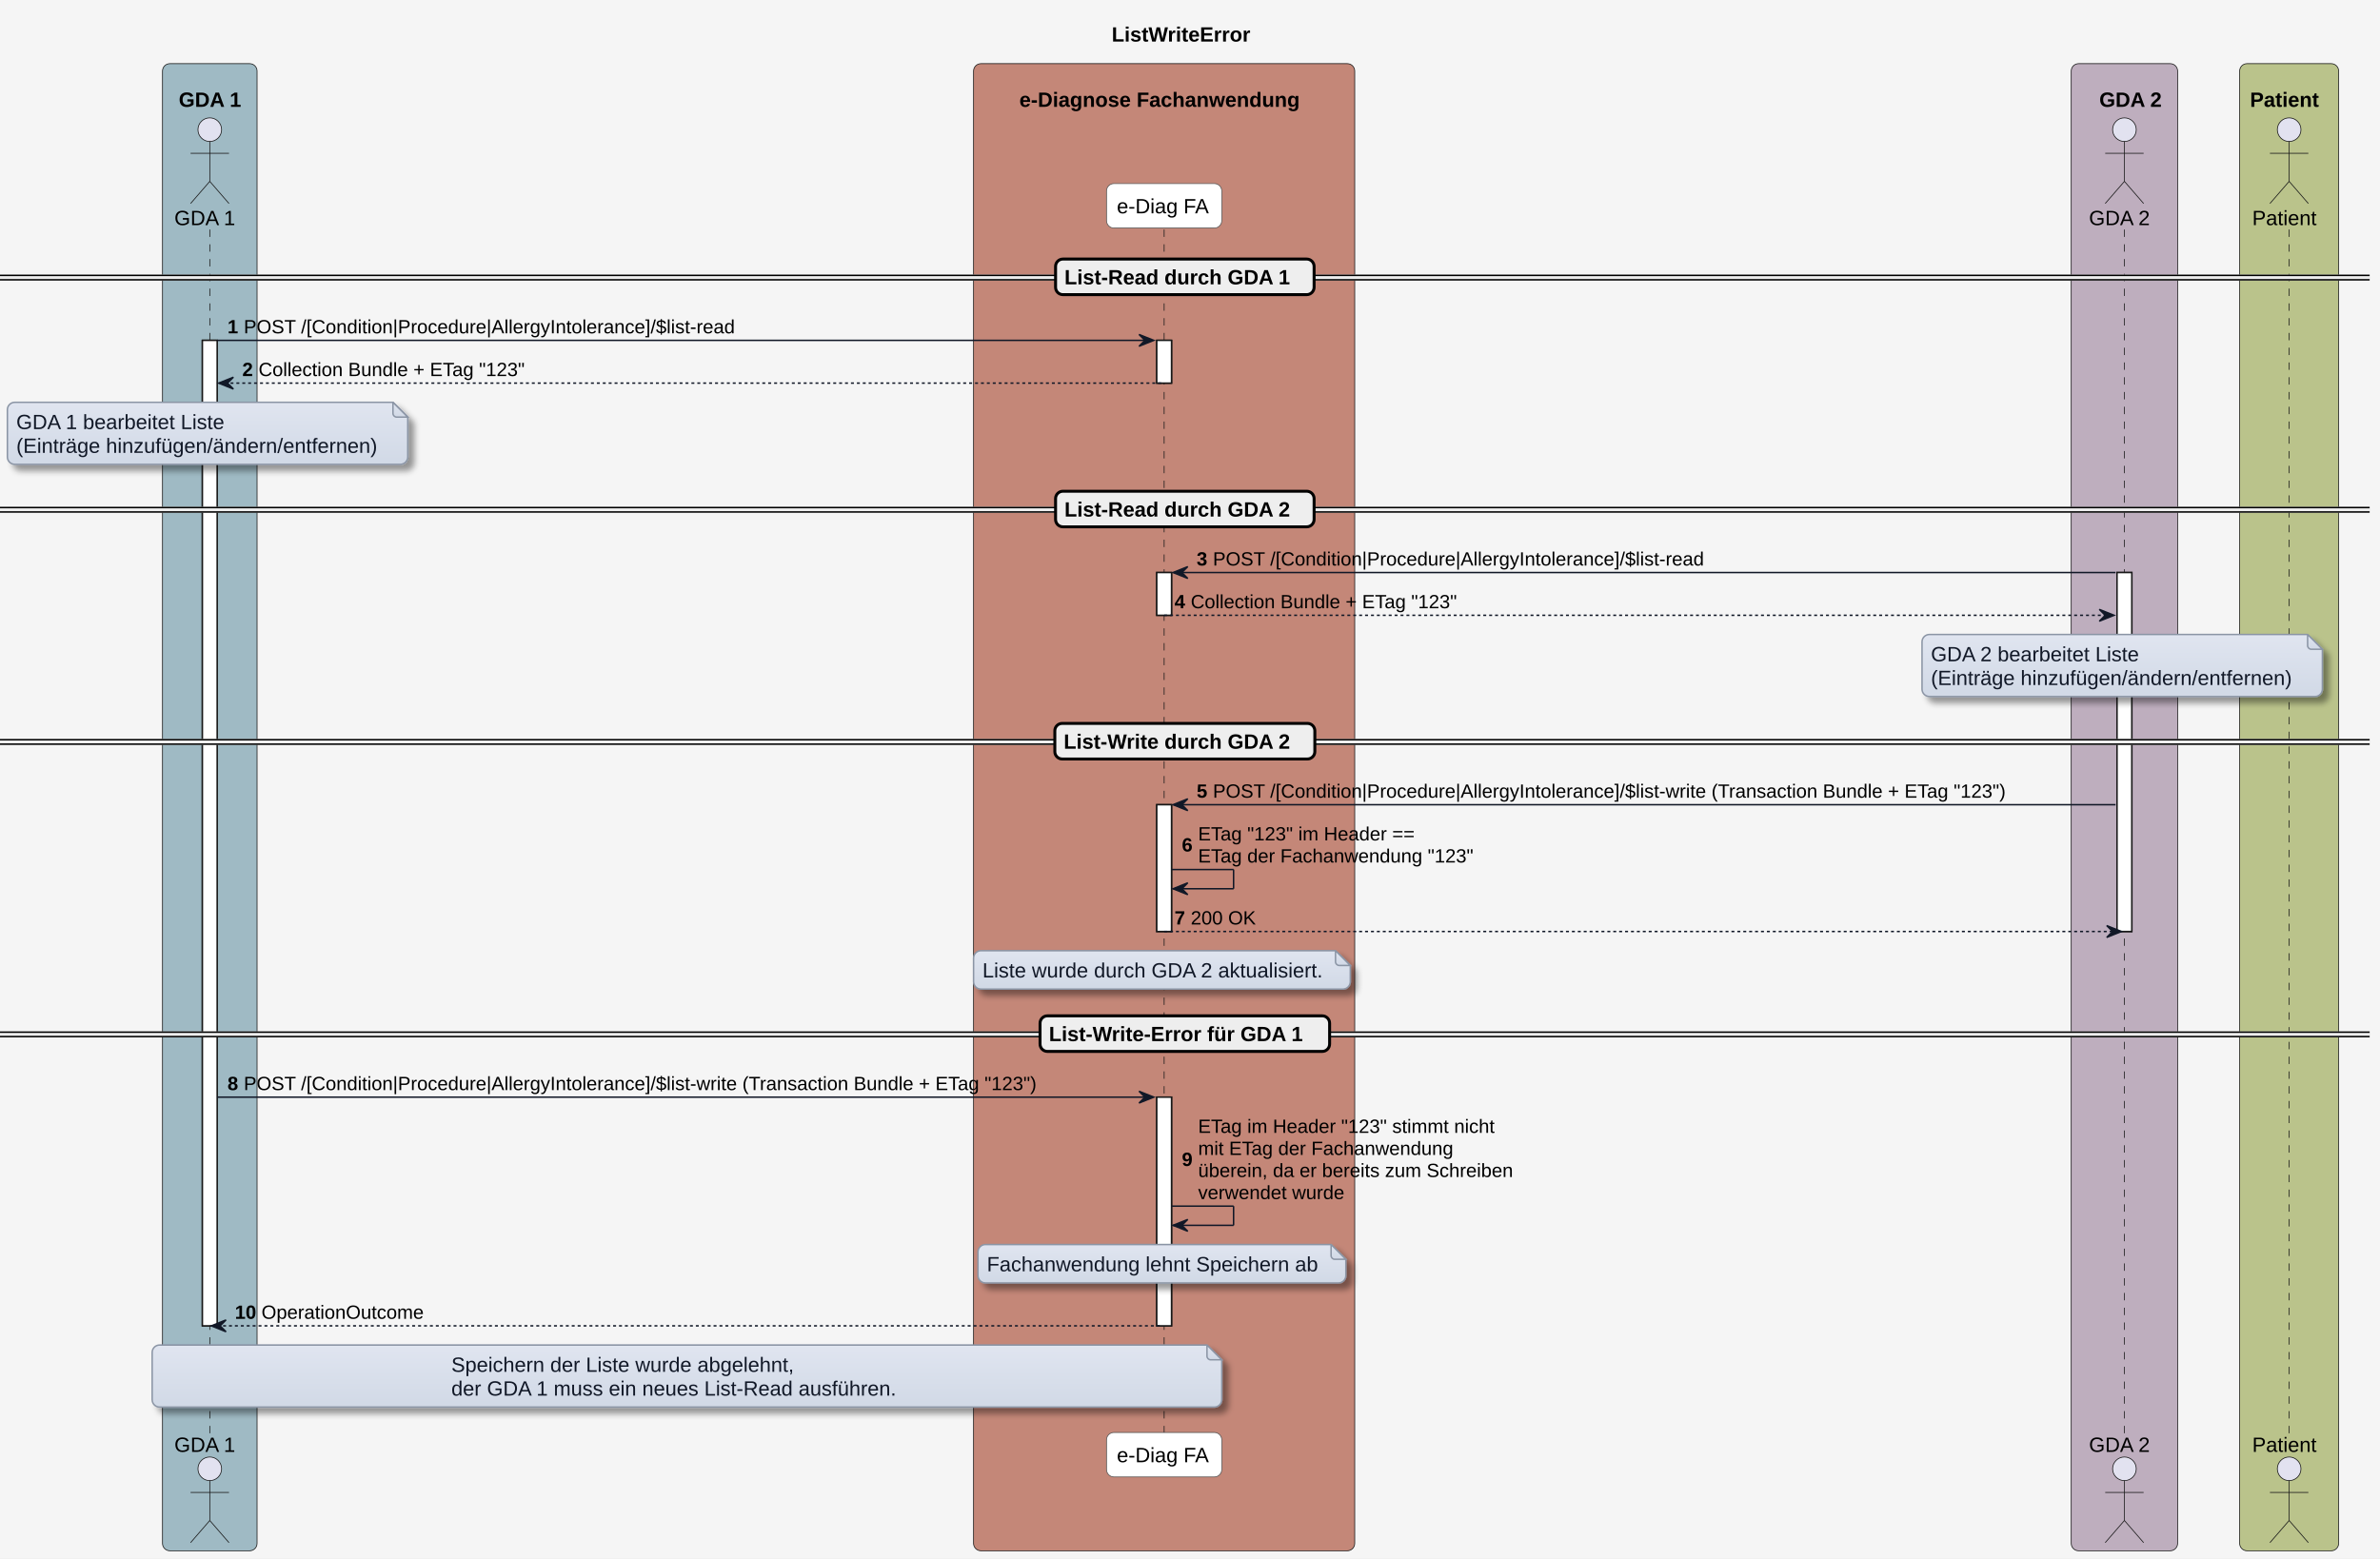
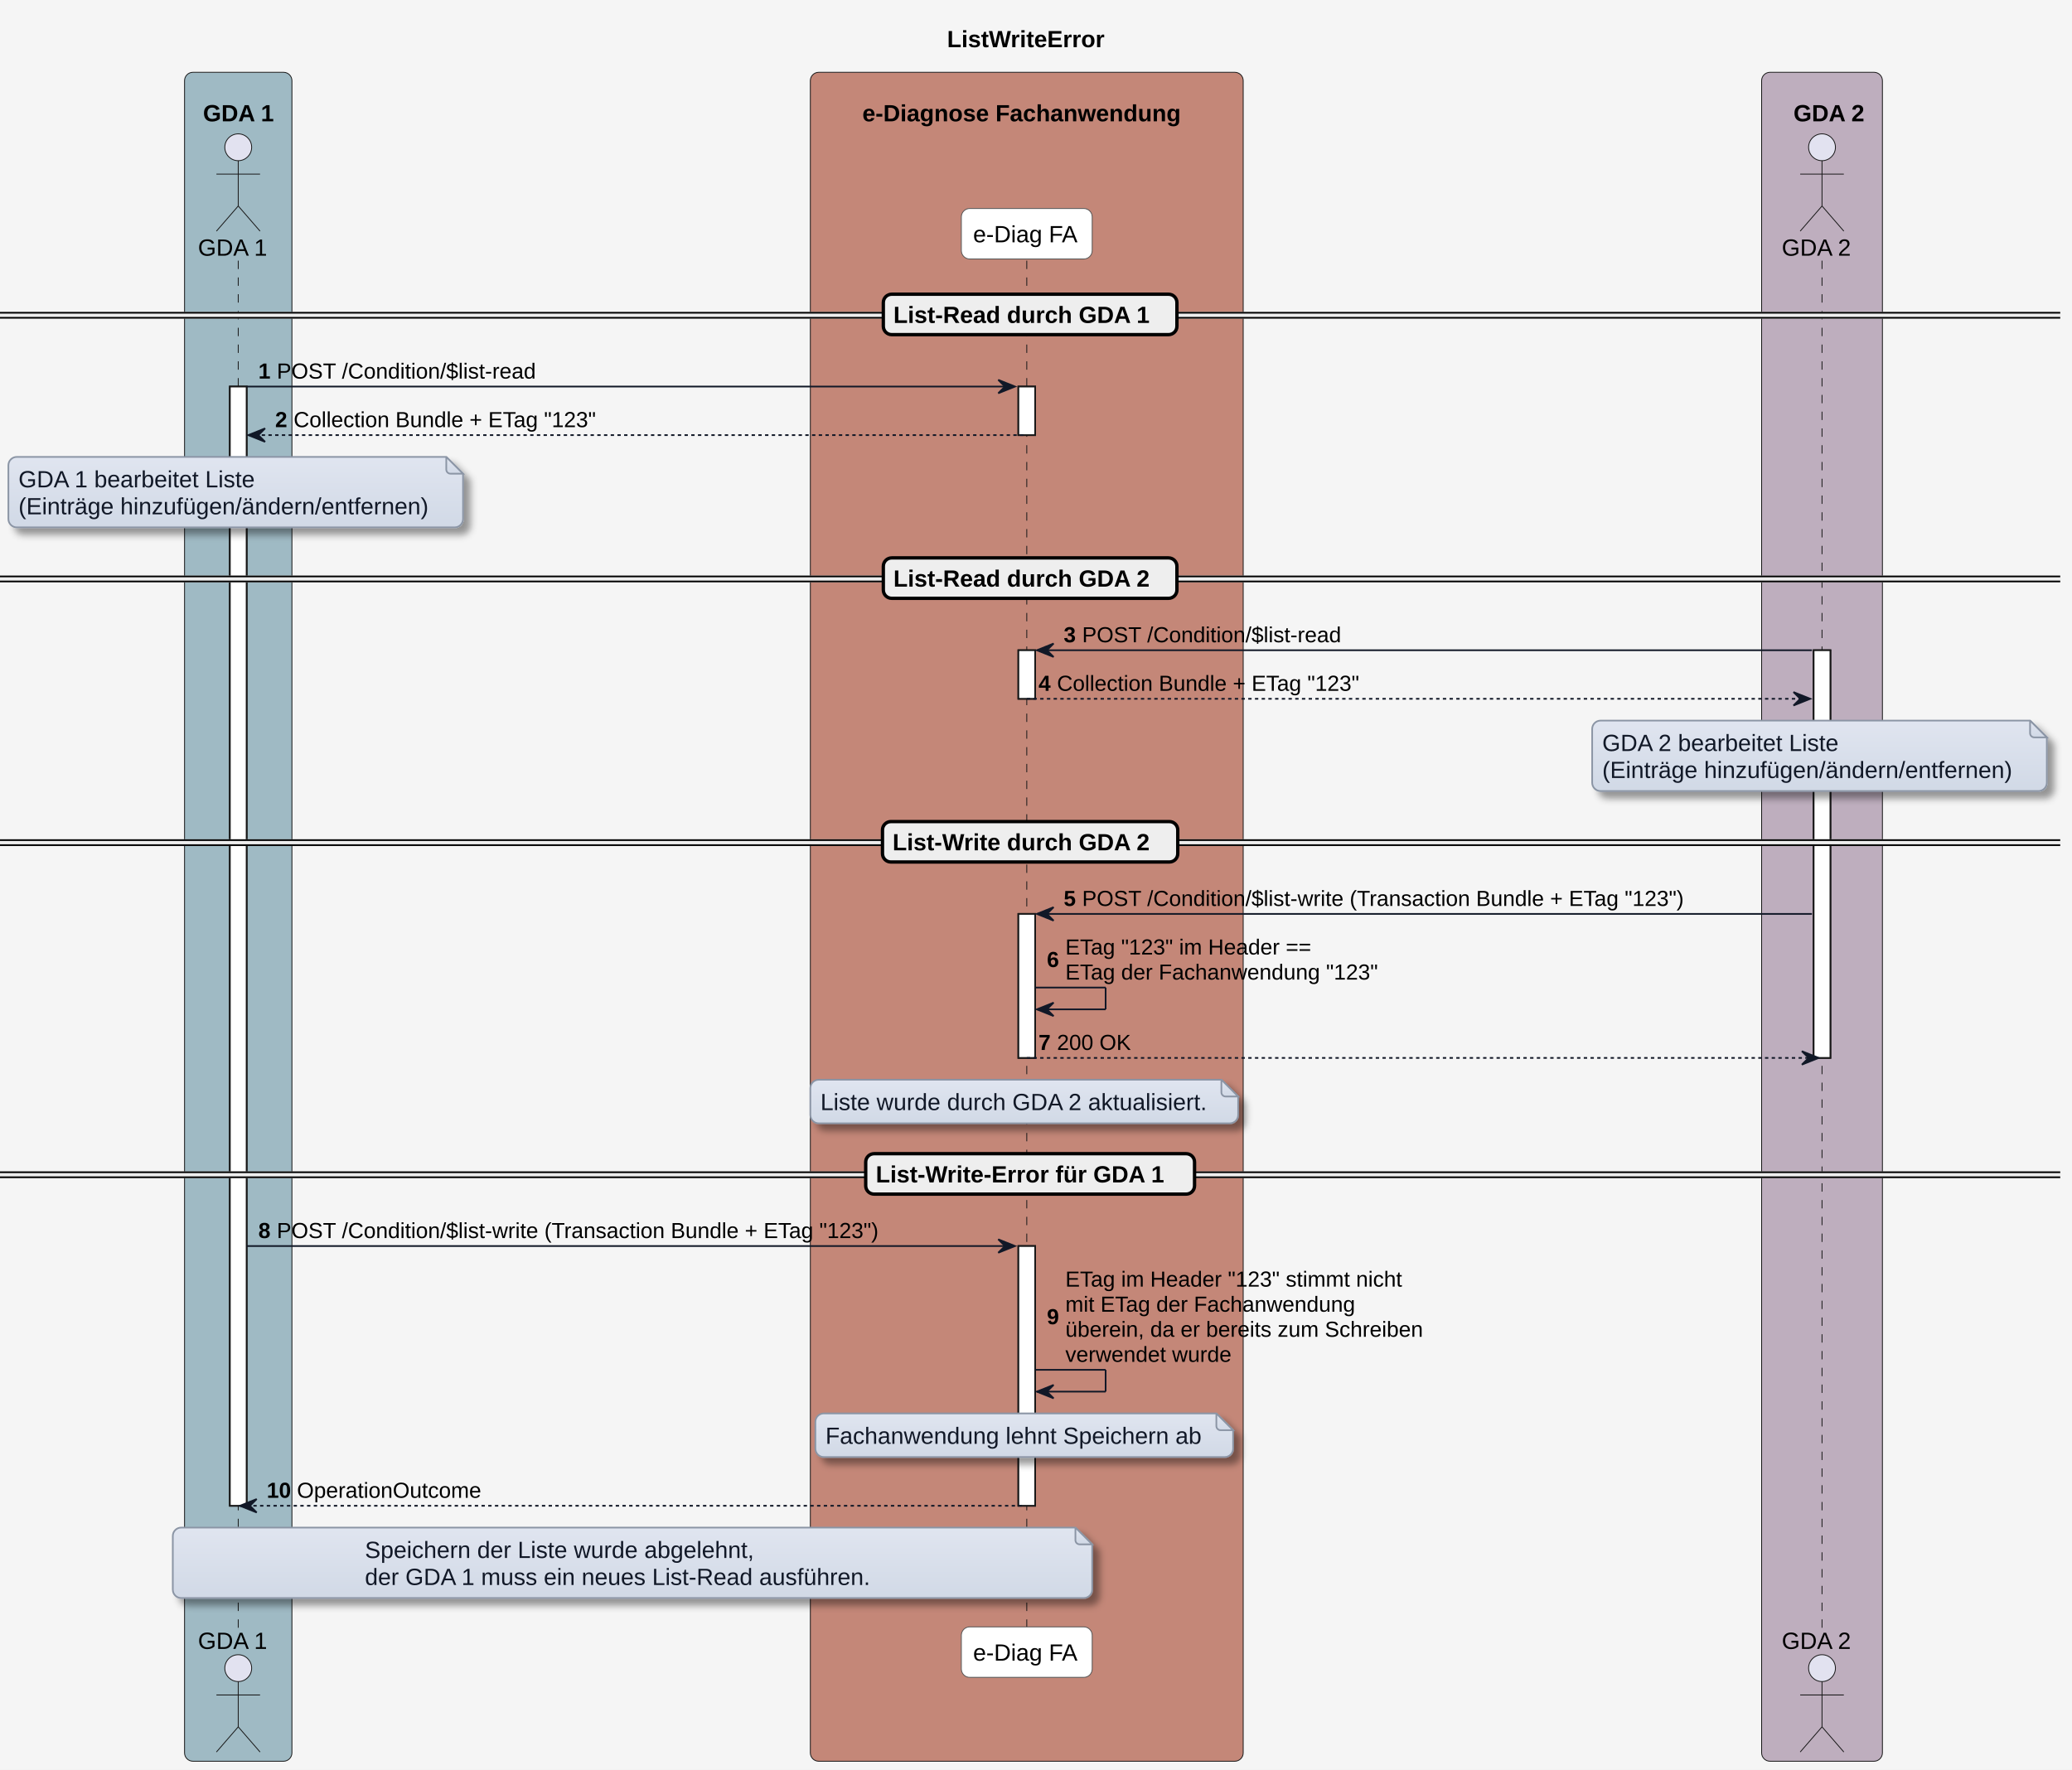
- <svg xmlns="http://www.w3.org/2000/svg" contentStyleType="text/css" height="1055px" preserveAspectRatio="none" style="width:1611px;height:1055px;background:#F5F5F5;" version="1.1" viewBox="0 0 1611 1055" width="1611px" zoomAndPan="magnify">
+ <svg xmlns="http://www.w3.org/2000/svg" contentStyleType="text/css" height="1055px" preserveAspectRatio="none" style="width:1235px;height:1055px;background:#F5F5F5;" version="1.1" viewBox="0 0 1235 1055" width="1235px" zoomAndPan="magnify">
  <defs>
-     <linearGradient id="g8rixoq341jee0" x1="50%" x2="50%" y1="0%" y2="100%">
+     <linearGradient id="gakrr17wd1c7d0" x1="50%" x2="50%" y1="0%" y2="100%">
      <stop offset="0%" stop-color="#E0E5F0" />
      <stop offset="100%" stop-color="#D1D9E6" />
    </linearGradient>
-     <filter height="300%" id="f8rixoq341jee" width="300%" x="-1" y="-1">
+     <filter height="300%" id="fakrr17wd1c7d" width="300%" x="-1" y="-1">
      <feGaussianBlur result="blurOut" stdDeviation="2.0" />
      <feColorMatrix in="blurOut" result="blurOut2" type="matrix" values="0 0 0 0 0 0 0 0 0 0 0 0 0 0 0 0 0 0 .4 0" />
      <feOffset dx="4.0" dy="4.0" in="blurOut2" result="blurOut3" />
      <feBlend in="SourceGraphic" in2="blurOut3" mode="normal" />
    </filter>
  </defs>
  <g>
-     <rect fill="#F5F5F5" height="1055" style="stroke:none;stroke-width:1.0;" width="1611" x="0" y="0" />
-     <text fill="#000000" font-family="Arial" font-size="14" font-weight="bold" lengthAdjust="spacing" textLength="98" x="752.5" y="28.132">ListWriteError</text>
+     <rect fill="#F5F5F5" height="1055" style="stroke:none;stroke-width:1.0;" width="1235" x="0" y="0" />
+     <text fill="#000000" font-family="Arial" font-size="14" font-weight="bold" lengthAdjust="spacing" textLength="98" x="564.5" y="28.132">ListWriteError</text>
    <rect fill="#9FBAC4" height="1006.86" rx="5" ry="5" style="stroke:#181818;stroke-width:0.5;" width="64" x="110" y="43.099" />
    <text fill="#000000" font-family="Arial" font-size="14" font-weight="bold" lengthAdjust="spacing" textLength="4" x="113" y="56.23"> </text>
    <text fill="#000000" font-family="Arial" font-size="14" font-weight="bold" lengthAdjust="spacing" textLength="42" x="121" y="72.329">GDA 1</text>
-     <rect fill="#C48778" height="1006.86" rx="5" ry="5" style="stroke:#181818;stroke-width:0.5;" width="258" x="659" y="43.099" />
-     <text fill="#000000" font-family="Arial" font-size="14" font-weight="bold" lengthAdjust="spacing" textLength="4" x="662" y="56.23"> </text>
-     <text fill="#000000" font-family="Arial" font-size="14" font-weight="bold" lengthAdjust="spacing" textLength="200" x="690" y="72.329">e-Diagnose Fachanwendung</text>
-     <rect fill="#BEAEBE" height="1006.86" rx="5" ry="5" style="stroke:#181818;stroke-width:0.5;" width="72" x="1402" y="43.099" />
-     <text fill="#000000" font-family="Arial" font-size="14" font-weight="bold" lengthAdjust="spacing" textLength="4" x="1405" y="56.23"> </text>
-     <text fill="#000000" font-family="Arial" font-size="14" font-weight="bold" lengthAdjust="spacing" textLength="42" x="1421" y="72.329">GDA 2</text>
-     <rect fill="#BAC38B" height="1006.86" rx="5" ry="5" style="stroke:#181818;stroke-width:0.5;" width="67" x="1516" y="43.099" />
-     <text fill="#000000" font-family="Arial" font-size="14" font-weight="bold" lengthAdjust="spacing" textLength="4" x="1519" y="56.23"> </text>
-     <text fill="#000000" font-family="Arial" font-size="14" font-weight="bold" lengthAdjust="spacing" textLength="49" x="1523" y="72.329">Patient</text>
+     <rect fill="#C48778" height="1006.86" rx="5" ry="5" style="stroke:#181818;stroke-width:0.5;" width="258" x="483" y="43.099" />
+     <text fill="#000000" font-family="Arial" font-size="14" font-weight="bold" lengthAdjust="spacing" textLength="4" x="486" y="56.23"> </text>
+     <text fill="#000000" font-family="Arial" font-size="14" font-weight="bold" lengthAdjust="spacing" textLength="200" x="514" y="72.329">e-Diagnose Fachanwendung</text>
+     <rect fill="#BEAEBE" height="1006.86" rx="5" ry="5" style="stroke:#181818;stroke-width:0.5;" width="72" x="1050" y="43.099" />
+     <text fill="#000000" font-family="Arial" font-size="14" font-weight="bold" lengthAdjust="spacing" textLength="4" x="1053" y="56.23"> </text>
+     <text fill="#000000" font-family="Arial" font-size="14" font-weight="bold" lengthAdjust="spacing" textLength="42" x="1069" y="72.329">GDA 2</text>
    <rect fill="#FFFFFF" height="667.221" style="stroke:#181818;stroke-width:1.0;" width="10" x="137" y="230.442" />
-     <rect fill="#FFFFFF" height="28.949" style="stroke:#181818;stroke-width:1.0;" width="10" x="783" y="230.442" />
-     <rect fill="#FFFFFF" height="28.949" style="stroke:#181818;stroke-width:1.0;" width="10" x="783" y="387.635" />
-     <rect fill="#FFFFFF" height="85.846" style="stroke:#181818;stroke-width:1.0;" width="10" x="783" y="544.829" />
-     <rect fill="#FFFFFF" height="154.842" style="stroke:#181818;stroke-width:1.0;" width="10" x="783" y="742.821" />
-     <rect fill="#FFFFFF" height="243.04" style="stroke:#181818;stroke-width:1.0;" width="10" x="1433" y="387.635" />
+     <rect fill="#FFFFFF" height="28.949" style="stroke:#181818;stroke-width:1.0;" width="10" x="607" y="230.442" />
+     <rect fill="#FFFFFF" height="28.949" style="stroke:#181818;stroke-width:1.0;" width="10" x="607" y="387.635" />
+     <rect fill="#FFFFFF" height="85.846" style="stroke:#181818;stroke-width:1.0;" width="10" x="607" y="544.829" />
+     <rect fill="#FFFFFF" height="154.842" style="stroke:#181818;stroke-width:1.0;" width="10" x="607" y="742.821" />
+     <rect fill="#FFFFFF" height="243.04" style="stroke:#181818;stroke-width:1.0;" width="10" x="1081" y="387.635" />
    <line style="stroke:#181818;stroke-width:0.5;stroke-dasharray:5.0,5.0;" x1="142" x2="142" y1="155.394" y2="970.86" />
-     <line style="stroke:#181818;stroke-width:0.5;stroke-dasharray:5.0,5.0;" x1="788" x2="788" y1="155.394" y2="970.86" />
-     <line style="stroke:#181818;stroke-width:0.5;stroke-dasharray:5.0,5.0;" x1="1438" x2="1438" y1="155.394" y2="970.86" />
-     <line style="stroke:#181818;stroke-width:0.5;stroke-dasharray:5.0,5.0;" x1="1549.5" x2="1549.5" y1="155.394" y2="970.86" />
+     <line style="stroke:#181818;stroke-width:0.5;stroke-dasharray:5.0,5.0;" x1="612" x2="612" y1="155.394" y2="970.86" />
+     <line style="stroke:#181818;stroke-width:0.5;stroke-dasharray:5.0,5.0;" x1="1086" x2="1086" y1="155.394" y2="970.86" />
    <text fill="#000000" font-family="Arial" font-size="14" lengthAdjust="spacing" textLength="42" x="118" y="152.428">GDA 1</text>
    <ellipse cx="142" cy="87.796" fill="#E2E2F0" rx="8" ry="8" style="stroke:#181818;stroke-width:0.5;" />
    <path d="M142,95.796 L142,122.796 M129,103.796 L155,103.796 M142,122.796 L129,137.796 M142,122.796 L155,137.796 " fill="none" style="stroke:#181818;stroke-width:0.5;" />
    <text fill="#000000" font-family="Arial" font-size="14" lengthAdjust="spacing" textLength="42" x="118" y="982.992">GDA 1</text>
    <ellipse cx="142" cy="994.459" fill="#E2E2F0" rx="8" ry="8" style="stroke:#181818;stroke-width:0.5;" />
    <path d="M142,1002.459 L142,1029.459 M129,1010.459 L155,1010.459 M142,1029.459 L129,1044.459 M142,1029.459 L155,1044.459 " fill="none" style="stroke:#181818;stroke-width:0.5;" />
-     <rect fill="#FFFFFF" height="30.099" rx="5" ry="5" style="stroke:#555555;stroke-width:0.5;" width="78" x="749" y="124.296" />
-     <text fill="#000000" font-family="Arial" font-size="14" lengthAdjust="spacing" textLength="64" x="756" y="144.428">e-Diag FA</text>
-     <rect fill="#FFFFFF" height="30.099" rx="5" ry="5" style="stroke:#555555;stroke-width:0.5;" width="78" x="749" y="969.86" />
-     <text fill="#000000" font-family="Arial" font-size="14" lengthAdjust="spacing" textLength="64" x="756" y="989.992">e-Diag FA</text>
-     <text fill="#000000" font-family="Arial" font-size="14" lengthAdjust="spacing" textLength="42" x="1414" y="152.428">GDA 2</text>
-     <ellipse cx="1438" cy="87.796" fill="#E2E2F0" rx="8" ry="8" style="stroke:#181818;stroke-width:0.5;" />
-     <path d="M1438,95.796 L1438,122.796 M1425,103.796 L1451,103.796 M1438,122.796 L1425,137.796 M1438,122.796 L1451,137.796 " fill="none" style="stroke:#181818;stroke-width:0.5;" />
-     <text fill="#000000" font-family="Arial" font-size="14" lengthAdjust="spacing" textLength="42" x="1414" y="982.992">GDA 2</text>
-     <ellipse cx="1438" cy="994.459" fill="#E2E2F0" rx="8" ry="8" style="stroke:#181818;stroke-width:0.5;" />
-     <path d="M1438,1002.459 L1438,1029.459 M1425,1010.459 L1451,1010.459 M1438,1029.459 L1425,1044.459 M1438,1029.459 L1451,1044.459 " fill="none" style="stroke:#181818;stroke-width:0.5;" />
-     <text fill="#000000" font-family="Arial" font-size="14" lengthAdjust="spacing" textLength="44" x="1524.5" y="152.428">Patient</text>
-     <ellipse cx="1549.5" cy="87.796" fill="#E2E2F0" rx="8" ry="8" style="stroke:#181818;stroke-width:0.5;" />
-     <path d="M1549.5,95.796 L1549.5,122.796 M1536.5,103.796 L1562.5,103.796 M1549.5,122.796 L1536.5,137.796 M1549.5,122.796 L1562.5,137.796 " fill="none" style="stroke:#181818;stroke-width:0.5;" />
-     <text fill="#000000" font-family="Arial" font-size="14" lengthAdjust="spacing" textLength="44" x="1524.5" y="982.992">Patient</text>
-     <ellipse cx="1549.5" cy="994.459" fill="#E2E2F0" rx="8" ry="8" style="stroke:#181818;stroke-width:0.5;" />
-     <path d="M1549.5,1002.459 L1549.5,1029.459 M1536.5,1010.459 L1562.5,1010.459 M1549.5,1029.459 L1536.5,1044.459 M1549.5,1029.459 L1562.5,1044.459 " fill="none" style="stroke:#181818;stroke-width:0.5;" />
+     <rect fill="#FFFFFF" height="30.099" rx="5" ry="5" style="stroke:#555555;stroke-width:0.5;" width="78" x="573" y="124.296" />
+     <text fill="#000000" font-family="Arial" font-size="14" lengthAdjust="spacing" textLength="64" x="580" y="144.428">e-Diag FA</text>
+     <rect fill="#FFFFFF" height="30.099" rx="5" ry="5" style="stroke:#555555;stroke-width:0.5;" width="78" x="573" y="969.86" />
+     <text fill="#000000" font-family="Arial" font-size="14" lengthAdjust="spacing" textLength="64" x="580" y="989.992">e-Diag FA</text>
+     <text fill="#000000" font-family="Arial" font-size="14" lengthAdjust="spacing" textLength="42" x="1062" y="152.428">GDA 2</text>
+     <ellipse cx="1086" cy="87.796" fill="#E2E2F0" rx="8" ry="8" style="stroke:#181818;stroke-width:0.5;" />
+     <path d="M1086,95.796 L1086,122.796 M1073,103.796 L1099,103.796 M1086,122.796 L1073,137.796 M1086,122.796 L1099,137.796 " fill="none" style="stroke:#181818;stroke-width:0.5;" />
+     <text fill="#000000" font-family="Arial" font-size="14" lengthAdjust="spacing" textLength="42" x="1062" y="982.992">GDA 2</text>
+     <ellipse cx="1086" cy="994.459" fill="#E2E2F0" rx="8" ry="8" style="stroke:#181818;stroke-width:0.5;" />
+     <path d="M1086,1002.459 L1086,1029.459 M1073,1010.459 L1099,1010.459 M1086,1029.459 L1073,1044.459 M1086,1029.459 L1099,1044.459 " fill="none" style="stroke:#181818;stroke-width:0.5;" />
    <rect fill="#FFFFFF" height="667.221" style="stroke:#181818;stroke-width:1.0;" width="10" x="137" y="230.442" />
-     <rect fill="#FFFFFF" height="28.949" style="stroke:#181818;stroke-width:1.0;" width="10" x="783" y="230.442" />
-     <rect fill="#FFFFFF" height="28.949" style="stroke:#181818;stroke-width:1.0;" width="10" x="783" y="387.635" />
-     <rect fill="#FFFFFF" height="85.846" style="stroke:#181818;stroke-width:1.0;" width="10" x="783" y="544.829" />
-     <rect fill="#FFFFFF" height="154.842" style="stroke:#181818;stroke-width:1.0;" width="10" x="783" y="742.821" />
-     <rect fill="#FFFFFF" height="243.04" style="stroke:#181818;stroke-width:1.0;" width="10" x="1433" y="387.635" />
-     <rect fill="#EEEEEE" height="3" rx="5" ry="5" style="stroke:#EEEEEE;stroke-width:1.0;" width="1604" x="0" y="186.444" />
-     <line style="stroke:#000000;stroke-width:1.0;" x1="0" x2="1604" y1="186.444" y2="186.444" />
-     <line style="stroke:#000000;stroke-width:1.0;" x1="0" x2="1604" y1="189.444" y2="189.444" />
-     <rect fill="#EEEEEE" height="24.099" rx="5" ry="5" style="stroke:#000000;stroke-width:2.0;" width="175" x="714.5" y="175.394" />
-     <text fill="#000000" font-family="Arial" font-size="14" font-weight="bold" lengthAdjust="spacing" textLength="157" x="720.5" y="192.526">List-Read durch GDA 1</text>
-     <polygon fill="#111827" points="771,226.442,781,230.442,771,234.442,775,230.442" style="stroke:#111827;stroke-width:1.0;" />
-     <line style="stroke:#111827;stroke-width:1.0;" x1="147" x2="777" y1="230.442" y2="230.442" />
+     <rect fill="#FFFFFF" height="28.949" style="stroke:#181818;stroke-width:1.0;" width="10" x="607" y="230.442" />
+     <rect fill="#FFFFFF" height="28.949" style="stroke:#181818;stroke-width:1.0;" width="10" x="607" y="387.635" />
+     <rect fill="#FFFFFF" height="85.846" style="stroke:#181818;stroke-width:1.0;" width="10" x="607" y="544.829" />
+     <rect fill="#FFFFFF" height="154.842" style="stroke:#181818;stroke-width:1.0;" width="10" x="607" y="742.821" />
+     <rect fill="#FFFFFF" height="243.04" style="stroke:#181818;stroke-width:1.0;" width="10" x="1081" y="387.635" />
+     <rect fill="#EEEEEE" height="3" rx="5" ry="5" style="stroke:#EEEEEE;stroke-width:1.0;" width="1228" x="0" y="186.444" />
+     <line style="stroke:#000000;stroke-width:1.0;" x1="0" x2="1228" y1="186.444" y2="186.444" />
+     <line style="stroke:#000000;stroke-width:1.0;" x1="0" x2="1228" y1="189.444" y2="189.444" />
+     <rect fill="#EEEEEE" height="24.099" rx="5" ry="5" style="stroke:#000000;stroke-width:2.0;" width="175" x="526.5" y="175.394" />
+     <text fill="#000000" font-family="Arial" font-size="14" font-weight="bold" lengthAdjust="spacing" textLength="157" x="532.5" y="192.526">List-Read durch GDA 1</text>
+     <polygon fill="#111827" points="595,226.442,605,230.442,595,234.442,599,230.442" style="stroke:#111827;stroke-width:1.0;" />
+     <line style="stroke:#111827;stroke-width:1.0;" x1="147" x2="601" y1="230.442" y2="230.442" />
    <text fill="#000000" font-family="Arial" font-size="13" font-weight="bold" lengthAdjust="spacing" textLength="7" x="154" y="225.687">1</text>
-     <text fill="#000000" font-family="Arial" font-size="13" lengthAdjust="spacing" textLength="330" x="165" y="225.687">POST /[Condition|Procedure|AllergyIntolerance]/$list-read</text>
+     <text fill="#000000" font-family="Arial" font-size="13" lengthAdjust="spacing" textLength="154" x="165" y="225.687">POST /Condition/$list-read</text>
    <polygon fill="#111827" points="158,255.391,148,259.391,158,263.391,154,259.391" style="stroke:#111827;stroke-width:1.0;" />
-     <line style="stroke:#111827;stroke-width:1.0;stroke-dasharray:2.0,2.0;" x1="152" x2="787" y1="259.391" y2="259.391" />
+     <line style="stroke:#111827;stroke-width:1.0;stroke-dasharray:2.0,2.0;" x1="152" x2="611" y1="259.391" y2="259.391" />
    <text fill="#000000" font-family="Arial" font-size="13" font-weight="bold" lengthAdjust="spacing" textLength="7" x="164" y="254.636">2</text>
    <text fill="#000000" font-family="Arial" font-size="13" lengthAdjust="spacing" textLength="182" x="175" y="254.636">Collection Bundle + ETag "123"</text>
-     <path d="M5,277.391 L5,309.391 A5,5 0 0 0 10,314.391 L271,314.391 A5,5 0 0 0 276,309.391 L276,282.391 L266,272.391 L10,272.391 A5,5 0 0 0 5,277.391 " fill="url(#g8rixoq341jee0)" filter="url(#f8rixoq341jee)" style="stroke:#8B95A5;stroke-width:1.0;" />
-     <path d="M266,272.391 L266,279.891 A2.5,2.5 0 0 0 268.5,282.391 L276,282.391 L266,272.391 " fill="url(#g8rixoq341jee0)" style="stroke:#8B95A5;stroke-width:1.0;" />
+     <path d="M5,277.391 L5,309.391 A5,5 0 0 0 10,314.391 L271,314.391 A5,5 0 0 0 276,309.391 L276,282.391 L266,272.391 L10,272.391 A5,5 0 0 0 5,277.391 " fill="url(#gakrr17wd1c7d0)" filter="url(#fakrr17wd1c7d)" style="stroke:#8B95A5;stroke-width:1.0;" />
+     <path d="M266,272.391 L266,279.891 A2.5,2.5 0 0 0 268.5,282.391 L276,282.391 L266,272.391 " fill="url(#gakrr17wd1c7d0)" style="stroke:#8B95A5;stroke-width:1.0;" />
    <text fill="#111827" font-family="Arial" font-size="14" lengthAdjust="spacing" textLength="144" x="11" y="290.522">GDA 1 bearbeitet Liste</text>
    <text fill="#111827" font-family="Arial" font-size="14" lengthAdjust="spacing" textLength="250" x="11" y="306.621">(Einträge hinzufügen/ändern/entfernen)</text>
-     <rect fill="#EEEEEE" height="3" rx="5" ry="5" style="stroke:#EEEEEE;stroke-width:1.0;" width="1604" x="0" y="343.637" />
-     <line style="stroke:#000000;stroke-width:1.0;" x1="0" x2="1604" y1="343.637" y2="343.637" />
-     <line style="stroke:#000000;stroke-width:1.0;" x1="0" x2="1604" y1="346.637" y2="346.637" />
-     <rect fill="#EEEEEE" height="24.099" rx="5" ry="5" style="stroke:#000000;stroke-width:2.0;" width="175" x="714.5" y="332.588" />
-     <text fill="#000000" font-family="Arial" font-size="14" font-weight="bold" lengthAdjust="spacing" textLength="157" x="720.5" y="349.72">List-Read durch GDA 2</text>
-     <polygon fill="#111827" points="804,383.635,794,387.635,804,391.635,800,387.635" style="stroke:#111827;stroke-width:1.0;" />
-     <line style="stroke:#111827;stroke-width:1.0;" x1="798" x2="1432" y1="387.635" y2="387.635" />
-     <text fill="#000000" font-family="Arial" font-size="13" font-weight="bold" lengthAdjust="spacing" textLength="7" x="810" y="382.88">3</text>
-     <text fill="#000000" font-family="Arial" font-size="13" lengthAdjust="spacing" textLength="330" x="821" y="382.88">POST /[Condition|Procedure|AllergyIntolerance]/$list-read</text>
-     <polygon fill="#111827" points="1421,412.584,1431,416.584,1421,420.584,1425,416.584" style="stroke:#111827;stroke-width:1.0;" />
-     <line style="stroke:#111827;stroke-width:1.0;stroke-dasharray:2.0,2.0;" x1="788" x2="1427" y1="416.584" y2="416.584" />
-     <text fill="#000000" font-family="Arial" font-size="13" font-weight="bold" lengthAdjust="spacing" textLength="7" x="795" y="411.829">4</text>
-     <text fill="#000000" font-family="Arial" font-size="13" lengthAdjust="spacing" textLength="182" x="806" y="411.829">Collection Bundle + ETag "123"</text>
-     <path d="M1301,434.584 L1301,466.584 A5,5 0 0 0 1306,471.584 L1567,471.584 A5,5 0 0 0 1572,466.584 L1572,439.584 L1562,429.584 L1306,429.584 A5,5 0 0 0 1301,434.584 " fill="url(#g8rixoq341jee0)" filter="url(#f8rixoq341jee)" style="stroke:#8B95A5;stroke-width:1.0;" />
-     <path d="M1562,429.584 L1562,437.084 A2.5,2.5 0 0 0 1564.5,439.584 L1572,439.584 L1562,429.584 " fill="url(#g8rixoq341jee0)" style="stroke:#8B95A5;stroke-width:1.0;" />
-     <text fill="#111827" font-family="Arial" font-size="14" lengthAdjust="spacing" textLength="144" x="1307" y="447.716">GDA 2 bearbeitet Liste</text>
-     <text fill="#111827" font-family="Arial" font-size="14" lengthAdjust="spacing" textLength="250" x="1307" y="463.815">(Einträge hinzufügen/ändern/entfernen)</text>
-     <rect fill="#EEEEEE" height="3" rx="5" ry="5" style="stroke:#EEEEEE;stroke-width:1.0;" width="1604" x="0" y="500.831" />
-     <line style="stroke:#000000;stroke-width:1.0;" x1="0" x2="1604" y1="500.831" y2="500.831" />
-     <line style="stroke:#000000;stroke-width:1.0;" x1="0" x2="1604" y1="503.831" y2="503.831" />
-     <rect fill="#EEEEEE" height="24.099" rx="5" ry="5" style="stroke:#000000;stroke-width:2.0;" width="176" x="714" y="489.781" />
-     <text fill="#000000" font-family="Arial" font-size="14" font-weight="bold" lengthAdjust="spacing" textLength="158" x="720" y="506.913">List-Write durch GDA 2</text>
-     <polygon fill="#111827" points="804,540.829,794,544.829,804,548.829,800,544.829" style="stroke:#111827;stroke-width:1.0;" />
-     <line style="stroke:#111827;stroke-width:1.0;" x1="798" x2="1432" y1="544.829" y2="544.829" />
-     <text fill="#000000" font-family="Arial" font-size="13" font-weight="bold" lengthAdjust="spacing" textLength="7" x="810" y="540.074">5</text>
-     <text fill="#000000" font-family="Arial" font-size="13" lengthAdjust="spacing" textLength="536" x="821" y="540.074">POST /[Condition|Procedure|AllergyIntolerance]/$list-write (Transaction Bundle + ETag "123")</text>
-     <line style="stroke:#111827;stroke-width:1.0;" x1="793" x2="835" y1="588.726" y2="588.726" />
-     <line style="stroke:#111827;stroke-width:1.0;" x1="835" x2="835" y1="588.726" y2="601.726" />
-     <line style="stroke:#111827;stroke-width:1.0;" x1="794" x2="835" y1="601.726" y2="601.726" />
-     <polygon fill="#111827" points="804,597.726,794,601.726,804,605.726,800,601.726" style="stroke:#111827;stroke-width:1.0;" />
-     <text fill="#000000" font-family="Arial" font-size="13" font-weight="bold" lengthAdjust="spacing" textLength="7" x="800" y="576.497">6</text>
-     <text fill="#000000" font-family="Arial" font-size="13" lengthAdjust="spacing" textLength="148" x="811" y="569.023">ETag "123" im Header ==</text>
-     <text fill="#000000" font-family="Arial" font-size="13" lengthAdjust="spacing" textLength="185" x="811" y="583.971">ETag der Fachanwendung "123"</text>
-     <polygon fill="#111827" points="1426,626.675,1436,630.675,1426,634.675,1430,630.675" style="stroke:#111827;stroke-width:1.0;" />
-     <line style="stroke:#111827;stroke-width:1.0;stroke-dasharray:2.0,2.0;" x1="788" x2="1432" y1="630.675" y2="630.675" />
-     <text fill="#000000" font-family="Arial" font-size="13" font-weight="bold" lengthAdjust="spacing" textLength="7" x="795" y="625.92">7</text>
-     <text fill="#000000" font-family="Arial" font-size="13" lengthAdjust="spacing" textLength="44" x="806" y="625.92">200 OK</text>
-     <path d="M659,648.675 L659,664.675 A5,5 0 0 0 664,669.675 L909,669.675 A5,5 0 0 0 914,664.675 L914,653.675 L904,643.675 L664,643.675 A5,5 0 0 0 659,648.675 " fill="url(#g8rixoq341jee0)" filter="url(#f8rixoq341jee)" style="stroke:#8B95A5;stroke-width:1.0;" />
-     <path d="M904,643.675 L904,651.175 A2.5,2.5 0 0 0 906.5,653.675 L914,653.675 L904,643.675 " fill="url(#g8rixoq341jee0)" style="stroke:#8B95A5;stroke-width:1.0;" />
-     <text fill="#111827" font-family="Arial" font-size="14" lengthAdjust="spacing" textLength="234" x="665" y="661.807">Liste wurde durch GDA 2 aktualisiert.</text>
-     <rect fill="#EEEEEE" height="3" rx="5" ry="5" style="stroke:#EEEEEE;stroke-width:1.0;" width="1604" x="0" y="698.823" />
-     <line style="stroke:#000000;stroke-width:1.0;" x1="0" x2="1604" y1="698.823" y2="698.823" />
-     <line style="stroke:#000000;stroke-width:1.0;" x1="0" x2="1604" y1="701.823" y2="701.823" />
-     <rect fill="#EEEEEE" height="24.099" rx="5" ry="5" style="stroke:#000000;stroke-width:2.0;" width="196" x="704" y="687.773" />
-     <text fill="#000000" font-family="Arial" font-size="14" font-weight="bold" lengthAdjust="spacing" textLength="178" x="710" y="704.905">List-Write-Error für GDA 1</text>
-     <polygon fill="#111827" points="771,738.821,781,742.821,771,746.821,775,742.821" style="stroke:#111827;stroke-width:1.0;" />
-     <line style="stroke:#111827;stroke-width:1.0;" x1="147" x2="777" y1="742.821" y2="742.821" />
+     <rect fill="#EEEEEE" height="3" rx="5" ry="5" style="stroke:#EEEEEE;stroke-width:1.0;" width="1228" x="0" y="343.637" />
+     <line style="stroke:#000000;stroke-width:1.0;" x1="0" x2="1228" y1="343.637" y2="343.637" />
+     <line style="stroke:#000000;stroke-width:1.0;" x1="0" x2="1228" y1="346.637" y2="346.637" />
+     <rect fill="#EEEEEE" height="24.099" rx="5" ry="5" style="stroke:#000000;stroke-width:2.0;" width="175" x="526.5" y="332.588" />
+     <text fill="#000000" font-family="Arial" font-size="14" font-weight="bold" lengthAdjust="spacing" textLength="157" x="532.5" y="349.72">List-Read durch GDA 2</text>
+     <polygon fill="#111827" points="628,383.635,618,387.635,628,391.635,624,387.635" style="stroke:#111827;stroke-width:1.0;" />
+     <line style="stroke:#111827;stroke-width:1.0;" x1="622" x2="1080" y1="387.635" y2="387.635" />
+     <text fill="#000000" font-family="Arial" font-size="13" font-weight="bold" lengthAdjust="spacing" textLength="7" x="634" y="382.88">3</text>
+     <text fill="#000000" font-family="Arial" font-size="13" lengthAdjust="spacing" textLength="154" x="645" y="382.88">POST /Condition/$list-read</text>
+     <polygon fill="#111827" points="1069,412.584,1079,416.584,1069,420.584,1073,416.584" style="stroke:#111827;stroke-width:1.0;" />
+     <line style="stroke:#111827;stroke-width:1.0;stroke-dasharray:2.0,2.0;" x1="612" x2="1075" y1="416.584" y2="416.584" />
+     <text fill="#000000" font-family="Arial" font-size="13" font-weight="bold" lengthAdjust="spacing" textLength="7" x="619" y="411.829">4</text>
+     <text fill="#000000" font-family="Arial" font-size="13" lengthAdjust="spacing" textLength="182" x="630" y="411.829">Collection Bundle + ETag "123"</text>
+     <path d="M949,434.584 L949,466.584 A5,5 0 0 0 954,471.584 L1215,471.584 A5,5 0 0 0 1220,466.584 L1220,439.584 L1210,429.584 L954,429.584 A5,5 0 0 0 949,434.584 " fill="url(#gakrr17wd1c7d0)" filter="url(#fakrr17wd1c7d)" style="stroke:#8B95A5;stroke-width:1.0;" />
+     <path d="M1210,429.584 L1210,437.084 A2.5,2.5 0 0 0 1212.5,439.584 L1220,439.584 L1210,429.584 " fill="url(#gakrr17wd1c7d0)" style="stroke:#8B95A5;stroke-width:1.0;" />
+     <text fill="#111827" font-family="Arial" font-size="14" lengthAdjust="spacing" textLength="144" x="955" y="447.716">GDA 2 bearbeitet Liste</text>
+     <text fill="#111827" font-family="Arial" font-size="14" lengthAdjust="spacing" textLength="250" x="955" y="463.815">(Einträge hinzufügen/ändern/entfernen)</text>
+     <rect fill="#EEEEEE" height="3" rx="5" ry="5" style="stroke:#EEEEEE;stroke-width:1.0;" width="1228" x="0" y="500.831" />
+     <line style="stroke:#000000;stroke-width:1.0;" x1="0" x2="1228" y1="500.831" y2="500.831" />
+     <line style="stroke:#000000;stroke-width:1.0;" x1="0" x2="1228" y1="503.831" y2="503.831" />
+     <rect fill="#EEEEEE" height="24.099" rx="5" ry="5" style="stroke:#000000;stroke-width:2.0;" width="176" x="526" y="489.781" />
+     <text fill="#000000" font-family="Arial" font-size="14" font-weight="bold" lengthAdjust="spacing" textLength="158" x="532" y="506.913">List-Write durch GDA 2</text>
+     <polygon fill="#111827" points="628,540.829,618,544.829,628,548.829,624,544.829" style="stroke:#111827;stroke-width:1.0;" />
+     <line style="stroke:#111827;stroke-width:1.0;" x1="622" x2="1080" y1="544.829" y2="544.829" />
+     <text fill="#000000" font-family="Arial" font-size="13" font-weight="bold" lengthAdjust="spacing" textLength="7" x="634" y="540.074">5</text>
+     <text fill="#000000" font-family="Arial" font-size="13" lengthAdjust="spacing" textLength="360" x="645" y="540.074">POST /Condition/$list-write (Transaction Bundle + ETag "123")</text>
+     <line style="stroke:#111827;stroke-width:1.0;" x1="617" x2="659" y1="588.726" y2="588.726" />
+     <line style="stroke:#111827;stroke-width:1.0;" x1="659" x2="659" y1="588.726" y2="601.726" />
+     <line style="stroke:#111827;stroke-width:1.0;" x1="618" x2="659" y1="601.726" y2="601.726" />
+     <polygon fill="#111827" points="628,597.726,618,601.726,628,605.726,624,601.726" style="stroke:#111827;stroke-width:1.0;" />
+     <text fill="#000000" font-family="Arial" font-size="13" font-weight="bold" lengthAdjust="spacing" textLength="7" x="624" y="576.497">6</text>
+     <text fill="#000000" font-family="Arial" font-size="13" lengthAdjust="spacing" textLength="148" x="635" y="569.023">ETag "123" im Header ==</text>
+     <text fill="#000000" font-family="Arial" font-size="13" lengthAdjust="spacing" textLength="185" x="635" y="583.971">ETag der Fachanwendung "123"</text>
+     <polygon fill="#111827" points="1074,626.675,1084,630.675,1074,634.675,1078,630.675" style="stroke:#111827;stroke-width:1.0;" />
+     <line style="stroke:#111827;stroke-width:1.0;stroke-dasharray:2.0,2.0;" x1="612" x2="1080" y1="630.675" y2="630.675" />
+     <text fill="#000000" font-family="Arial" font-size="13" font-weight="bold" lengthAdjust="spacing" textLength="7" x="619" y="625.92">7</text>
+     <text fill="#000000" font-family="Arial" font-size="13" lengthAdjust="spacing" textLength="44" x="630" y="625.92">200 OK</text>
+     <path d="M483,648.675 L483,664.675 A5,5 0 0 0 488,669.675 L733,669.675 A5,5 0 0 0 738,664.675 L738,653.675 L728,643.675 L488,643.675 A5,5 0 0 0 483,648.675 " fill="url(#gakrr17wd1c7d0)" filter="url(#fakrr17wd1c7d)" style="stroke:#8B95A5;stroke-width:1.0;" />
+     <path d="M728,643.675 L728,651.175 A2.5,2.5 0 0 0 730.5,653.675 L738,653.675 L728,643.675 " fill="url(#gakrr17wd1c7d0)" style="stroke:#8B95A5;stroke-width:1.0;" />
+     <text fill="#111827" font-family="Arial" font-size="14" lengthAdjust="spacing" textLength="234" x="489" y="661.807">Liste wurde durch GDA 2 aktualisiert.</text>
+     <rect fill="#EEEEEE" height="3" rx="5" ry="5" style="stroke:#EEEEEE;stroke-width:1.0;" width="1228" x="0" y="698.823" />
+     <line style="stroke:#000000;stroke-width:1.0;" x1="0" x2="1228" y1="698.823" y2="698.823" />
+     <line style="stroke:#000000;stroke-width:1.0;" x1="0" x2="1228" y1="701.823" y2="701.823" />
+     <rect fill="#EEEEEE" height="24.099" rx="5" ry="5" style="stroke:#000000;stroke-width:2.0;" width="196" x="516" y="687.773" />
+     <text fill="#000000" font-family="Arial" font-size="14" font-weight="bold" lengthAdjust="spacing" textLength="178" x="522" y="704.905">List-Write-Error für GDA 1</text>
+     <polygon fill="#111827" points="595,738.821,605,742.821,595,746.821,599,742.821" style="stroke:#111827;stroke-width:1.0;" />
+     <line style="stroke:#111827;stroke-width:1.0;" x1="147" x2="601" y1="742.821" y2="742.821" />
    <text fill="#000000" font-family="Arial" font-size="13" font-weight="bold" lengthAdjust="spacing" textLength="7" x="154" y="738.066">8</text>
-     <text fill="#000000" font-family="Arial" font-size="13" lengthAdjust="spacing" textLength="536" x="165" y="738.066">POST /[Condition|Procedure|AllergyIntolerance]/$list-write (Transaction Bundle + ETag "123")</text>
-     <line style="stroke:#111827;stroke-width:1.0;" x1="793" x2="835" y1="816.616" y2="816.616" />
-     <line style="stroke:#111827;stroke-width:1.0;" x1="835" x2="835" y1="816.616" y2="829.616" />
-     <line style="stroke:#111827;stroke-width:1.0;" x1="794" x2="835" y1="829.616" y2="829.616" />
-     <polygon fill="#111827" points="804,825.616,794,829.616,804,833.616,800,829.616" style="stroke:#111827;stroke-width:1.0;" />
-     <text fill="#000000" font-family="Arial" font-size="13" font-weight="bold" lengthAdjust="spacing" textLength="7" x="800" y="789.438">9</text>
-     <text fill="#000000" font-family="Arial" font-size="13" lengthAdjust="spacing" textLength="204" x="811" y="767.015">ETag im Header "123" stimmt nicht</text>
-     <text fill="#000000" font-family="Arial" font-size="13" lengthAdjust="spacing" textLength="172" x="811" y="781.963">mit ETag der Fachanwendung</text>
-     <text fill="#000000" font-family="Arial" font-size="13" lengthAdjust="spacing" textLength="213" x="811" y="796.912">überein, da er bereits zum Schreiben</text>
-     <text fill="#000000" font-family="Arial" font-size="13" lengthAdjust="spacing" textLength="95" x="811" y="811.861">verwendet wurde</text>
-     <path d="M662,847.616 L662,863.616 A5,5 0 0 0 667,868.616 L906,868.616 A5,5 0 0 0 911,863.616 L911,852.616 L901,842.616 L667,842.616 A5,5 0 0 0 662,847.616 " fill="url(#g8rixoq341jee0)" filter="url(#f8rixoq341jee)" style="stroke:#8B95A5;stroke-width:1.0;" />
-     <path d="M901,842.616 L901,850.116 A2.5,2.5 0 0 0 903.5,852.616 L911,852.616 L901,842.616 " fill="url(#g8rixoq341jee0)" style="stroke:#8B95A5;stroke-width:1.0;" />
-     <text fill="#111827" font-family="Arial" font-size="14" lengthAdjust="spacing" textLength="228" x="668" y="860.748">Fachanwendung lehnt Speichern ab</text>
+     <text fill="#000000" font-family="Arial" font-size="13" lengthAdjust="spacing" textLength="360" x="165" y="738.066">POST /Condition/$list-write (Transaction Bundle + ETag "123")</text>
+     <line style="stroke:#111827;stroke-width:1.0;" x1="617" x2="659" y1="816.616" y2="816.616" />
+     <line style="stroke:#111827;stroke-width:1.0;" x1="659" x2="659" y1="816.616" y2="829.616" />
+     <line style="stroke:#111827;stroke-width:1.0;" x1="618" x2="659" y1="829.616" y2="829.616" />
+     <polygon fill="#111827" points="628,825.616,618,829.616,628,833.616,624,829.616" style="stroke:#111827;stroke-width:1.0;" />
+     <text fill="#000000" font-family="Arial" font-size="13" font-weight="bold" lengthAdjust="spacing" textLength="7" x="624" y="789.438">9</text>
+     <text fill="#000000" font-family="Arial" font-size="13" lengthAdjust="spacing" textLength="204" x="635" y="767.015">ETag im Header "123" stimmt nicht</text>
+     <text fill="#000000" font-family="Arial" font-size="13" lengthAdjust="spacing" textLength="172" x="635" y="781.963">mit ETag der Fachanwendung</text>
+     <text fill="#000000" font-family="Arial" font-size="13" lengthAdjust="spacing" textLength="213" x="635" y="796.912">überein, da er bereits zum Schreiben</text>
+     <text fill="#000000" font-family="Arial" font-size="13" lengthAdjust="spacing" textLength="95" x="635" y="811.861">verwendet wurde</text>
+     <path d="M486,847.616 L486,863.616 A5,5 0 0 0 491,868.616 L730,868.616 A5,5 0 0 0 735,863.616 L735,852.616 L725,842.616 L491,842.616 A5,5 0 0 0 486,847.616 " fill="url(#gakrr17wd1c7d0)" filter="url(#fakrr17wd1c7d)" style="stroke:#8B95A5;stroke-width:1.0;" />
+     <path d="M725,842.616 L725,850.116 A2.5,2.5 0 0 0 727.5,852.616 L735,852.616 L725,842.616 " fill="url(#gakrr17wd1c7d0)" style="stroke:#8B95A5;stroke-width:1.0;" />
+     <text fill="#111827" font-family="Arial" font-size="14" lengthAdjust="spacing" textLength="228" x="492" y="860.748">Fachanwendung lehnt Speichern ab</text>
    <polygon fill="#111827" points="153,893.663,143,897.663,153,901.663,149,897.663" style="stroke:#111827;stroke-width:1.0;" />
-     <line style="stroke:#111827;stroke-width:1.0;stroke-dasharray:2.0,2.0;" x1="147" x2="787" y1="897.663" y2="897.663" />
+     <line style="stroke:#111827;stroke-width:1.0;stroke-dasharray:2.0,2.0;" x1="147" x2="611" y1="897.663" y2="897.663" />
    <text fill="#000000" font-family="Arial" font-size="13" font-weight="bold" lengthAdjust="spacing" textLength="14" x="159" y="892.908">10</text>
    <text fill="#000000" font-family="Arial" font-size="13" lengthAdjust="spacing" textLength="109" x="177" y="892.908">OperationOutcome</text>
-     <path d="M103,915.663 L103,947.663 A5,5 0 0 0 108,952.663 L822,952.663 A5,5 0 0 0 827,947.663 L827,920.663 L817,910.663 L108,910.663 A5,5 0 0 0 103,915.663 " fill="url(#g8rixoq341jee0)" filter="url(#f8rixoq341jee)" style="stroke:#8B95A5;stroke-width:1.0;" />
-     <path d="M817,910.663 L817,918.163 A2.5,2.5 0 0 0 819.5,920.663 L827,920.663 L817,910.663 " fill="url(#g8rixoq341jee0)" style="stroke:#8B95A5;stroke-width:1.0;" />
-     <text fill="#111827" font-family="Arial" font-size="14" lengthAdjust="spacing" textLength="236" x="305.5" y="928.795">Speichern der Liste wurde abgelehnt,</text>
-     <text fill="#111827" font-family="Arial" font-size="14" lengthAdjust="spacing" textLength="307" x="305.5" y="944.894">der GDA 1 muss ein neues List-Read ausführen.</text>
+     <path d="M103,915.663 L103,947.663 A5,5 0 0 0 108,952.663 L646,952.663 A5,5 0 0 0 651,947.663 L651,920.663 L641,910.663 L108,910.663 A5,5 0 0 0 103,915.663 " fill="url(#gakrr17wd1c7d0)" filter="url(#fakrr17wd1c7d)" style="stroke:#8B95A5;stroke-width:1.0;" />
+     <path d="M641,910.663 L641,918.163 A2.5,2.5 0 0 0 643.5,920.663 L651,920.663 L641,910.663 " fill="url(#gakrr17wd1c7d0)" style="stroke:#8B95A5;stroke-width:1.0;" />
+     <text fill="#111827" font-family="Arial" font-size="14" lengthAdjust="spacing" textLength="236" x="217.5" y="928.795">Speichern der Liste wurde abgelehnt,</text>
+     <text fill="#111827" font-family="Arial" font-size="14" lengthAdjust="spacing" textLength="307" x="217.5" y="944.894">der GDA 1 muss ein neues List-Read ausführen.</text>
  </g>
</svg>
